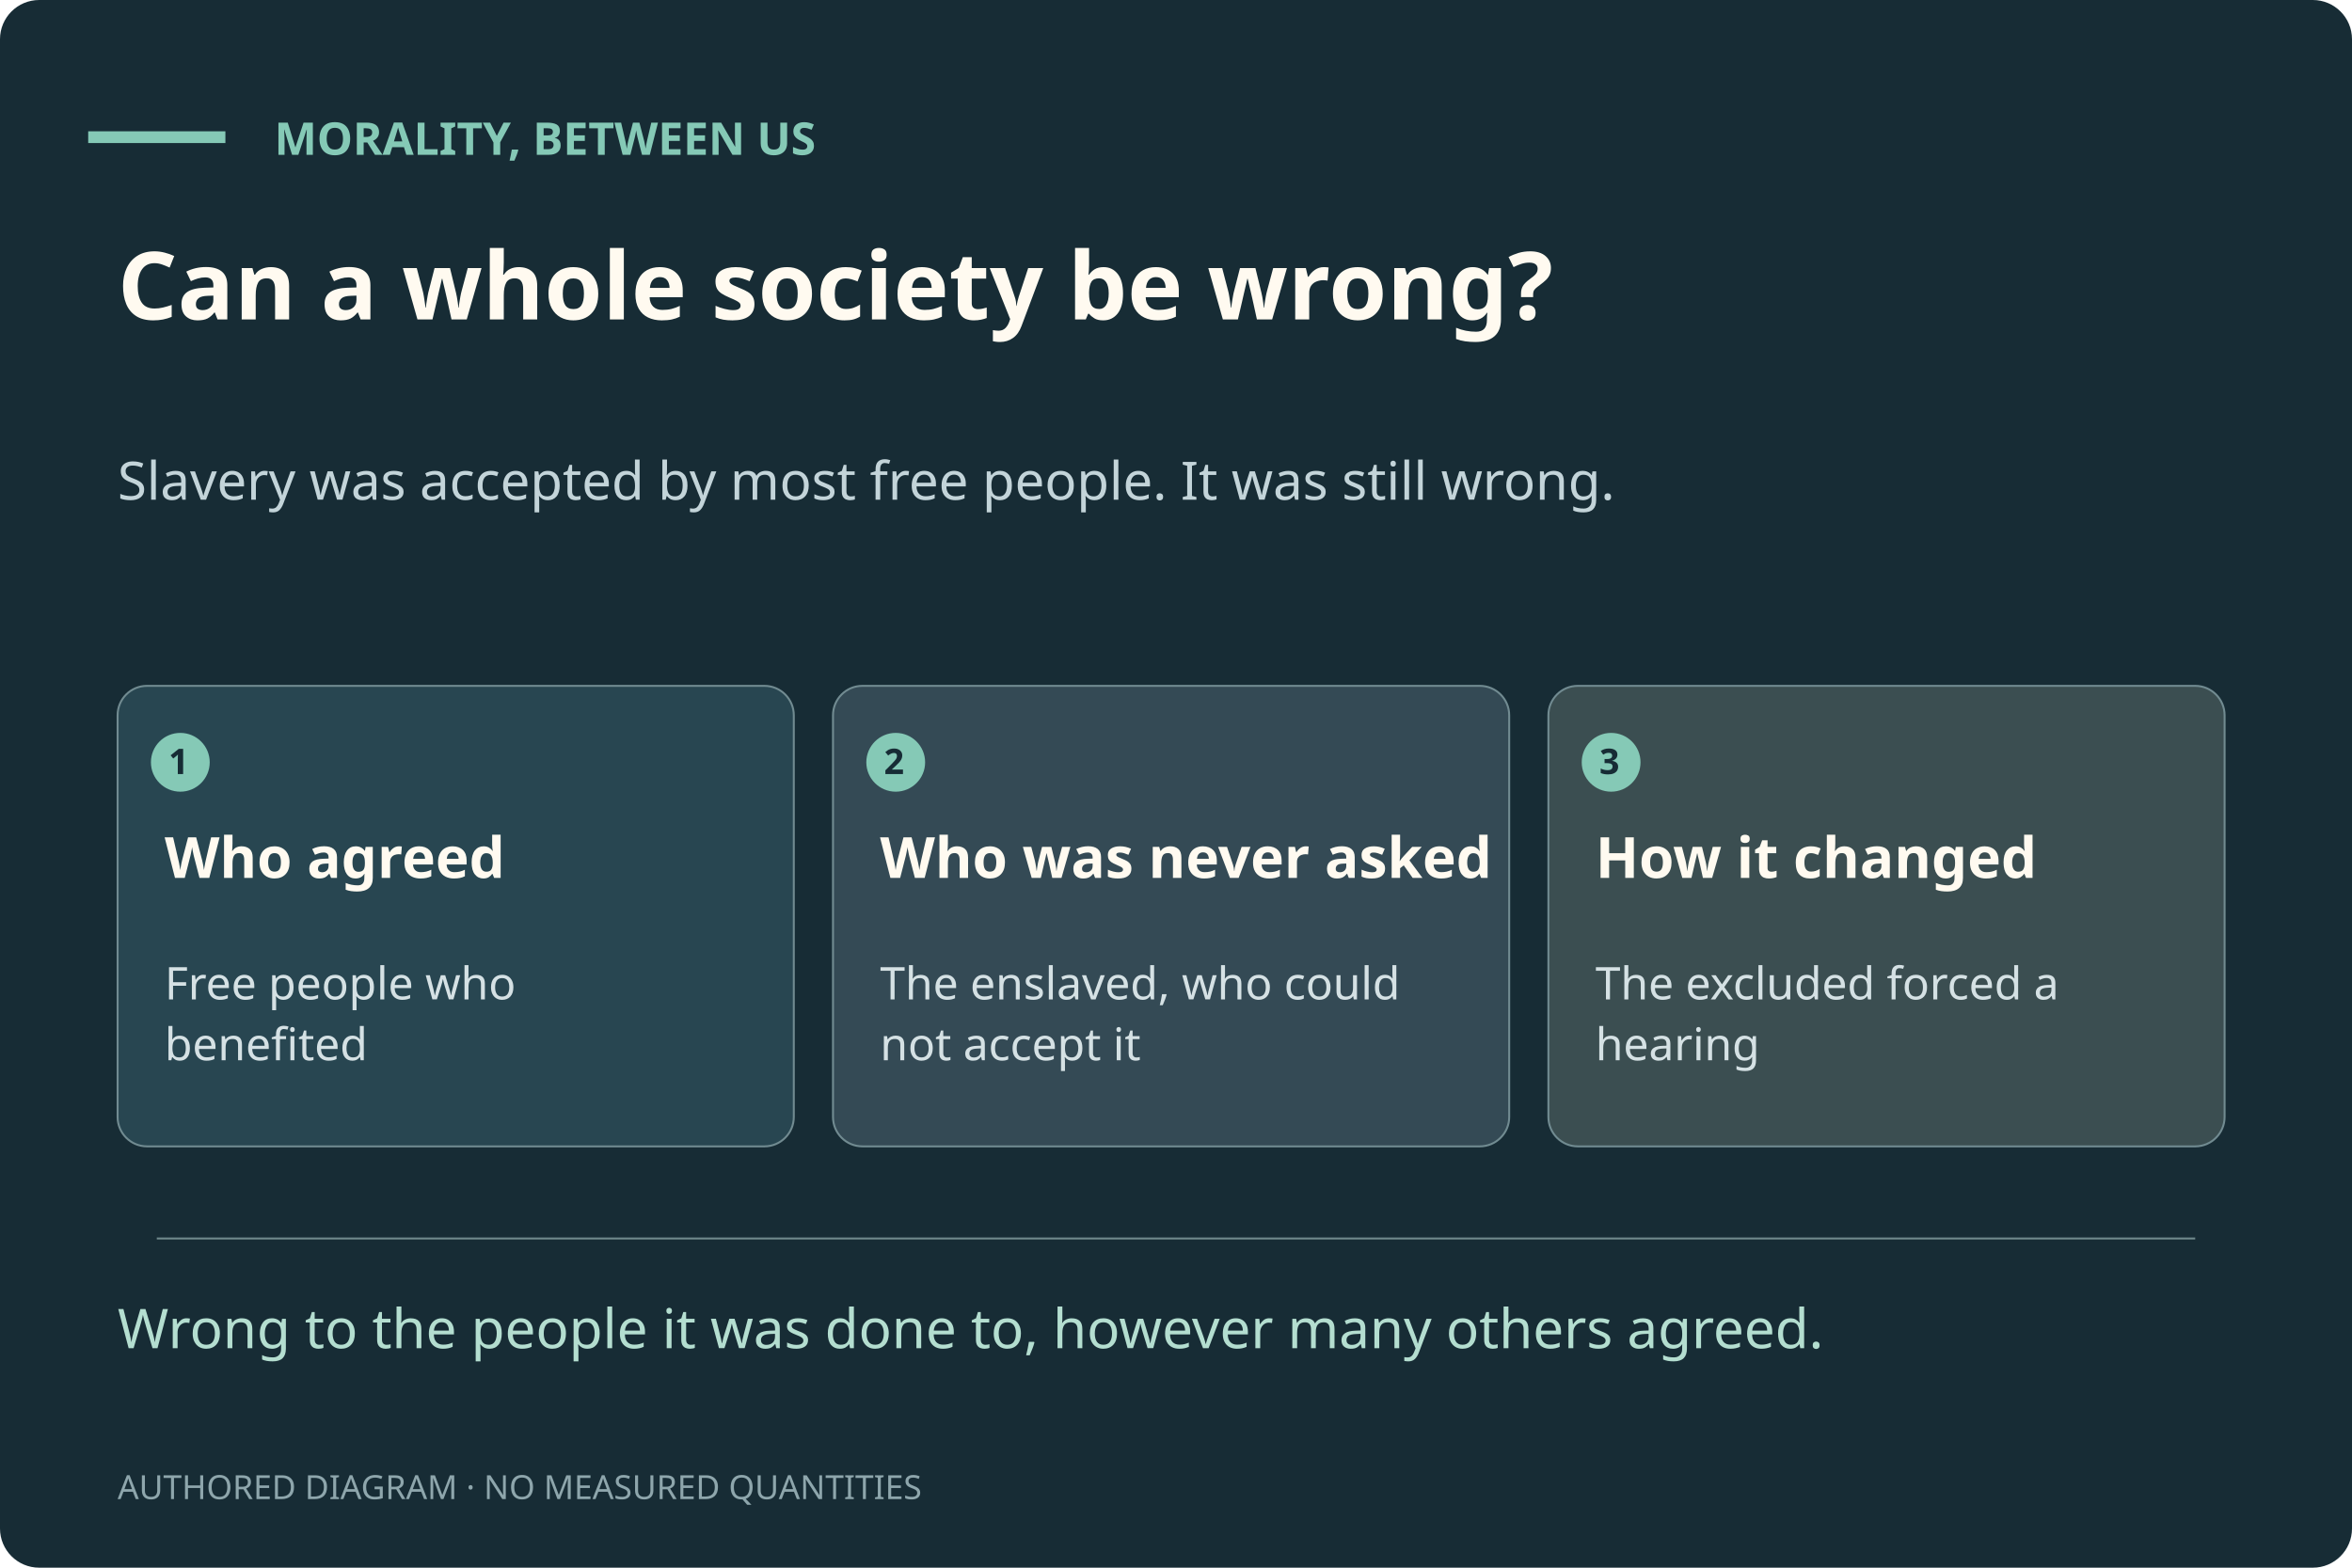
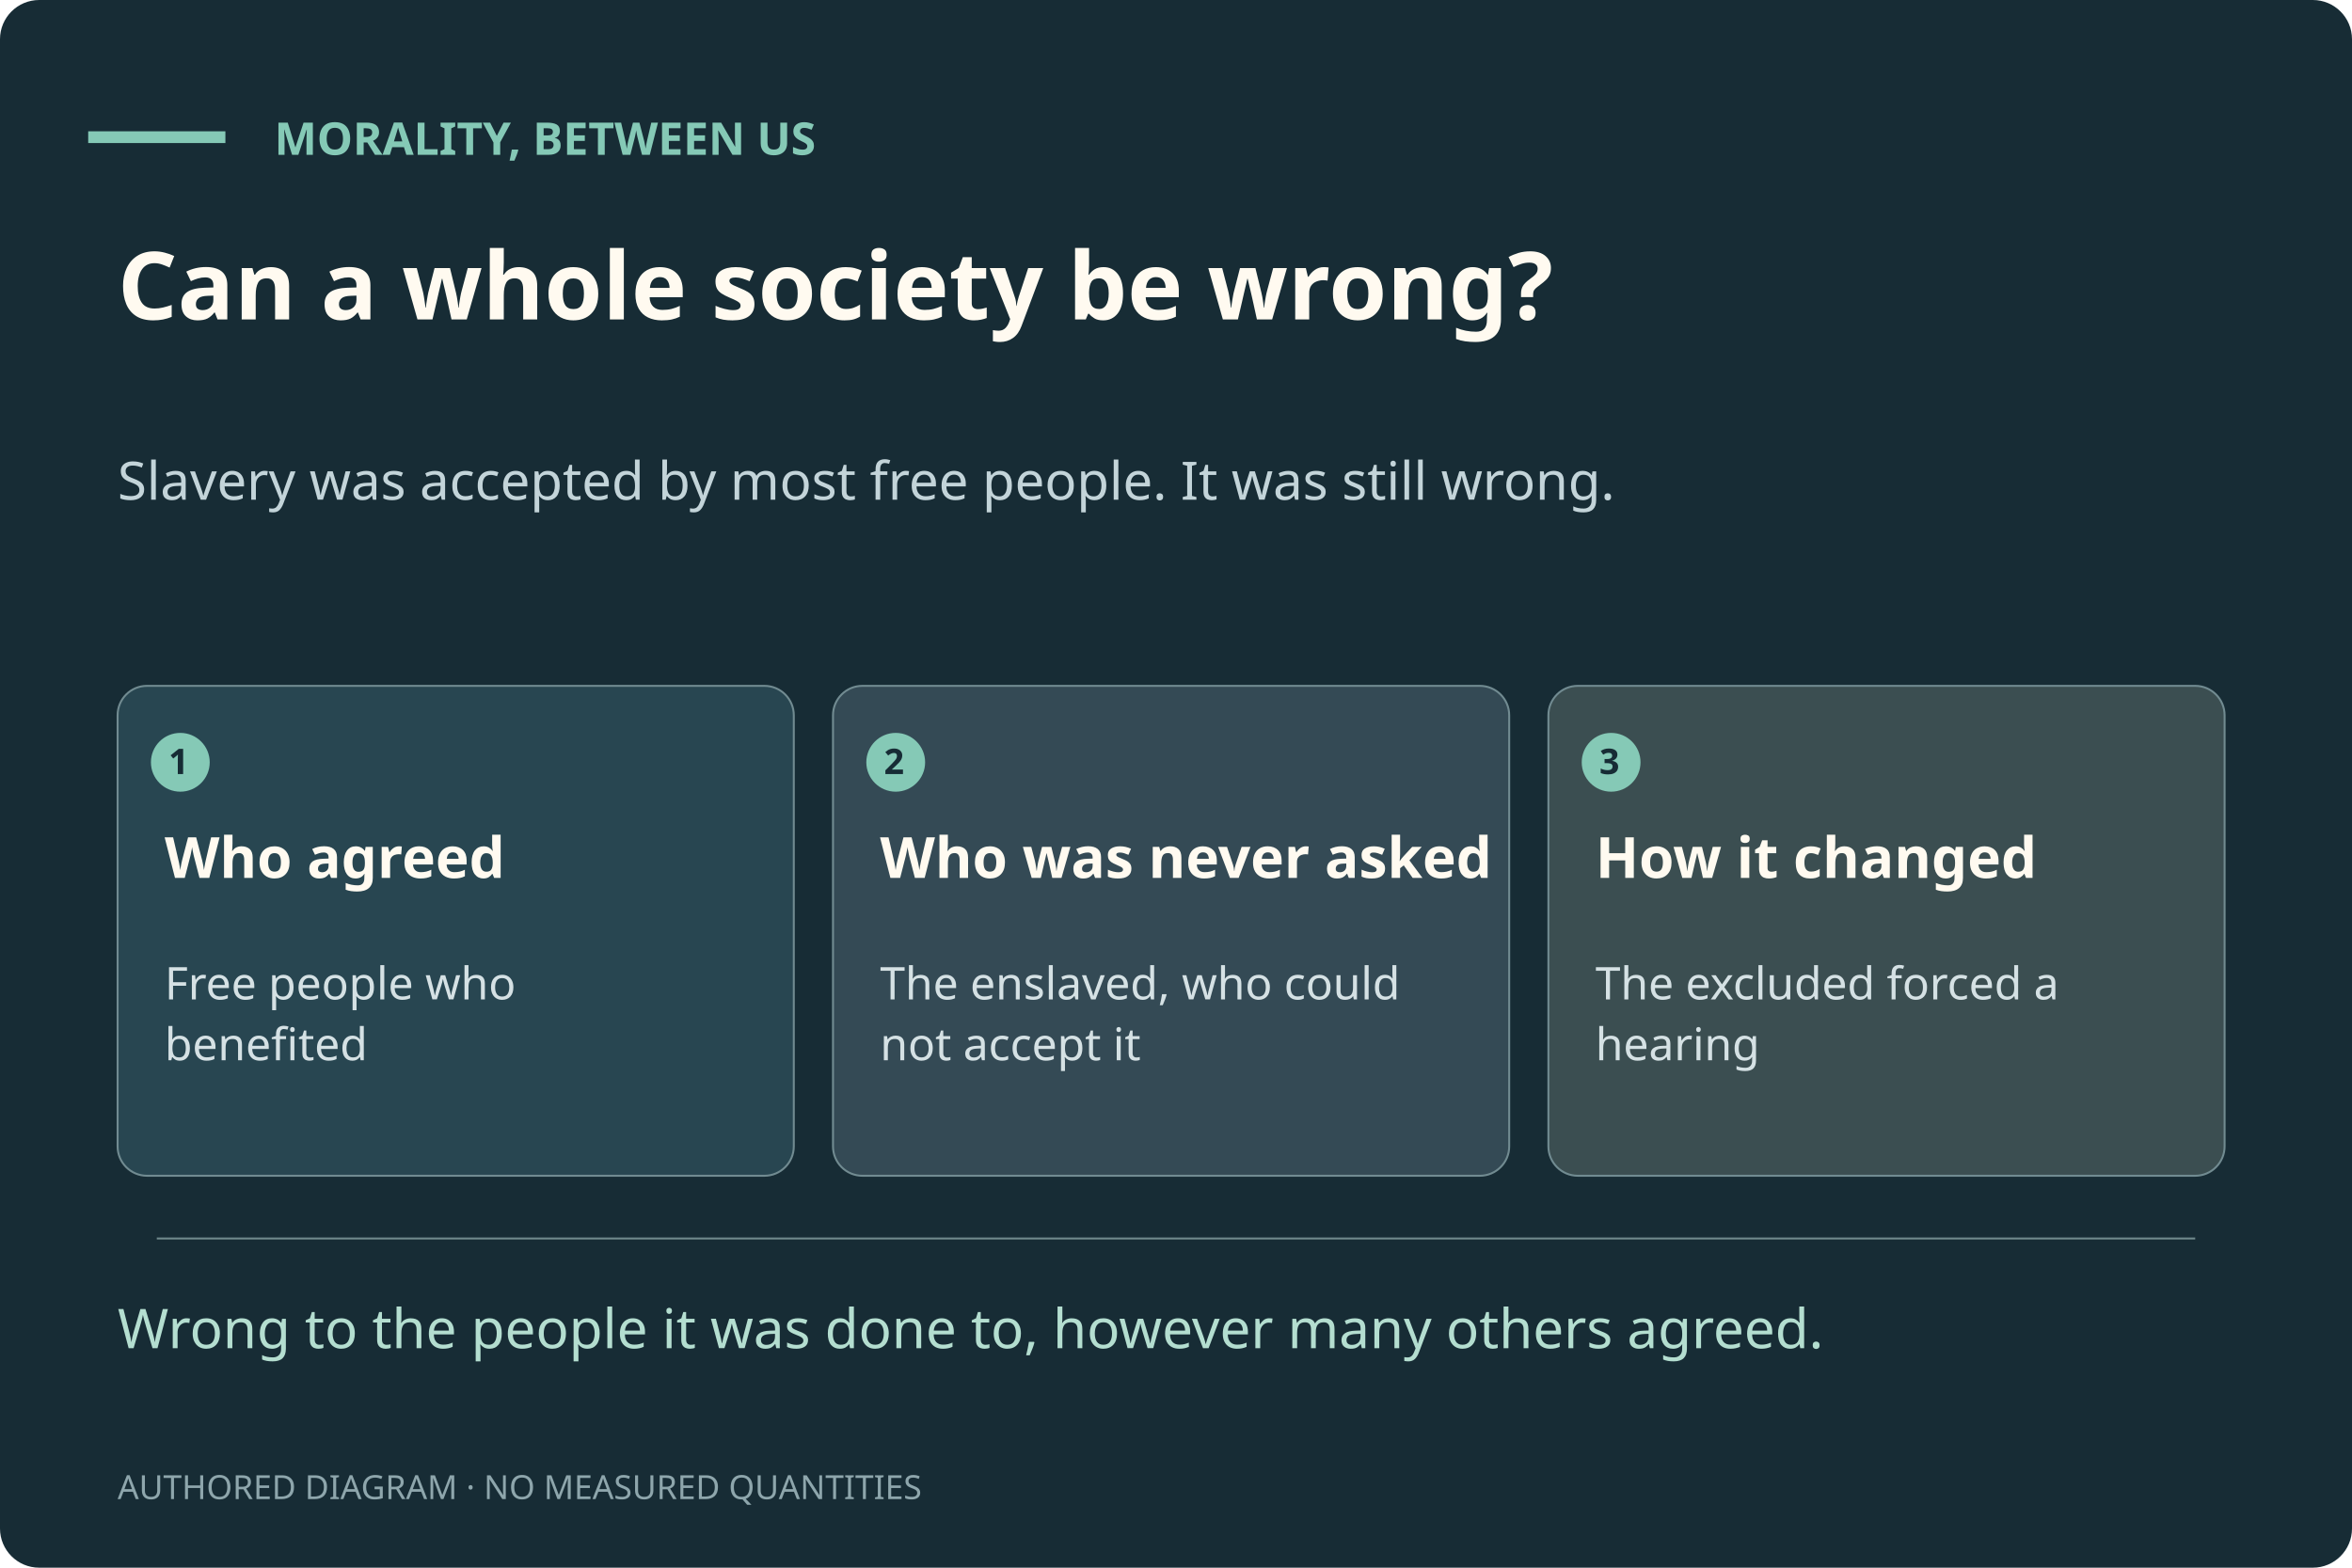
<svg xmlns="http://www.w3.org/2000/svg" width="1200" height="800" viewBox="0 0 1200 800" role="img" aria-label="Can a whole society be wrong?">
  <rect width="1200" height="800" rx="20" fill="#172c35" />
  <path d="M45 70h70" stroke="#85c9b6" stroke-width="6" />
  <text x="140" y="79" fill="#85c9b6" font-size="23" font-weight="600" font-family="system-ui,sans-serif">
    <tspan x="140" dy="0">MORALITY, BETWEEN US</tspan>
  </text>
  <text x="60" y="163" fill="#fffaf0" font-size="48" font-weight="600" font-family="system-ui,sans-serif">
    <tspan x="60" dy="0">Can a whole society be wrong?</tspan>
  </text>
  <text x="60" y="255" fill="#c3d4d9" font-size="27" font-weight="400" font-family="system-ui,sans-serif">
    <tspan x="60" dy="0">Slavery was accepted by most free people. It was still wrong.</tspan>
  </text>
-   <rect x="60" y="350" width="345" height="235" rx="15" fill="#284651" stroke="#718b91" />
+   <rect x="60" y="350" width="345" height="250" rx="15" fill="#284651" stroke="#718b91" />
  <circle cx="92" cy="389" r="15" fill="#85c9b6" />
  <text x="86" y="395" fill="#172c35" font-size="18" font-weight="700" font-family="system-ui,sans-serif">
    <tspan x="86" dy="0">1</tspan>
  </text>
  <text x="84" y="448" fill="#fffaf0" font-size="29" font-weight="600" font-family="system-ui,sans-serif">
    <tspan x="84" dy="0">Who agreed</tspan>
  </text>
  <text x="84" y="510" fill="#d5e1e4" font-size="23" font-weight="400" font-family="system-ui,sans-serif">
    <tspan x="84" dy="0">Free people who</tspan>
    <tspan x="84" dy="31.05">benefited</tspan>
  </text>
-   <rect x="425" y="350" width="345" height="235" rx="15" fill="#344a55" stroke="#718b91" />
+   <rect x="425" y="350" width="345" height="250" rx="15" fill="#344a55" stroke="#718b91" />
  <circle cx="457" cy="389" r="15" fill="#85c9b6" />
  <text x="451" y="395" fill="#172c35" font-size="18" font-weight="700" font-family="system-ui,sans-serif">
    <tspan x="451" dy="0">2</tspan>
  </text>
  <text x="449" y="448" fill="#fffaf0" font-size="29" font-weight="600" font-family="system-ui,sans-serif">
    <tspan x="449" dy="0">Who was never asked</tspan>
  </text>
  <text x="449" y="510" fill="#d5e1e4" font-size="23" font-weight="400" font-family="system-ui,sans-serif">
    <tspan x="449" dy="0">The enslaved, who could</tspan>
    <tspan x="449" dy="31.05">not accept it</tspan>
  </text>
-   <rect x="790" y="350" width="345" height="235" rx="15" fill="#3b4e51" stroke="#718b91" />
+   <rect x="790" y="350" width="345" height="250" rx="15" fill="#3b4e51" stroke="#718b91" />
  <circle cx="822" cy="389" r="15" fill="#85c9b6" />
  <text x="816" y="395" fill="#172c35" font-size="18" font-weight="700" font-family="system-ui,sans-serif">
    <tspan x="816" dy="0">3</tspan>
  </text>
  <text x="814" y="448" fill="#fffaf0" font-size="29" font-weight="600" font-family="system-ui,sans-serif">
    <tspan x="814" dy="0">How it changed</tspan>
  </text>
  <text x="814" y="510" fill="#d5e1e4" font-size="23" font-weight="400" font-family="system-ui,sans-serif">
    <tspan x="814" dy="0">The excluded forced a</tspan>
    <tspan x="814" dy="31.05">hearing</tspan>
  </text>
  <path d="M80 632h1040" stroke="#70898c" />
  <text x="60" y="688" fill="#b4ded0" font-size="28" font-weight="400" font-family="system-ui,sans-serif">
    <tspan x="60" dy="0">Wrong to the people it was done to, however many others agreed.</tspan>
  </text>
  <text x="60" y="765" fill="#8ea6ac" font-size="17" font-weight="400" font-family="system-ui,sans-serif">
    <tspan x="60" dy="0">AUTHORED DIAGRAM · NO MEASURED QUANTITIES</tspan>
  </text>
</svg>
